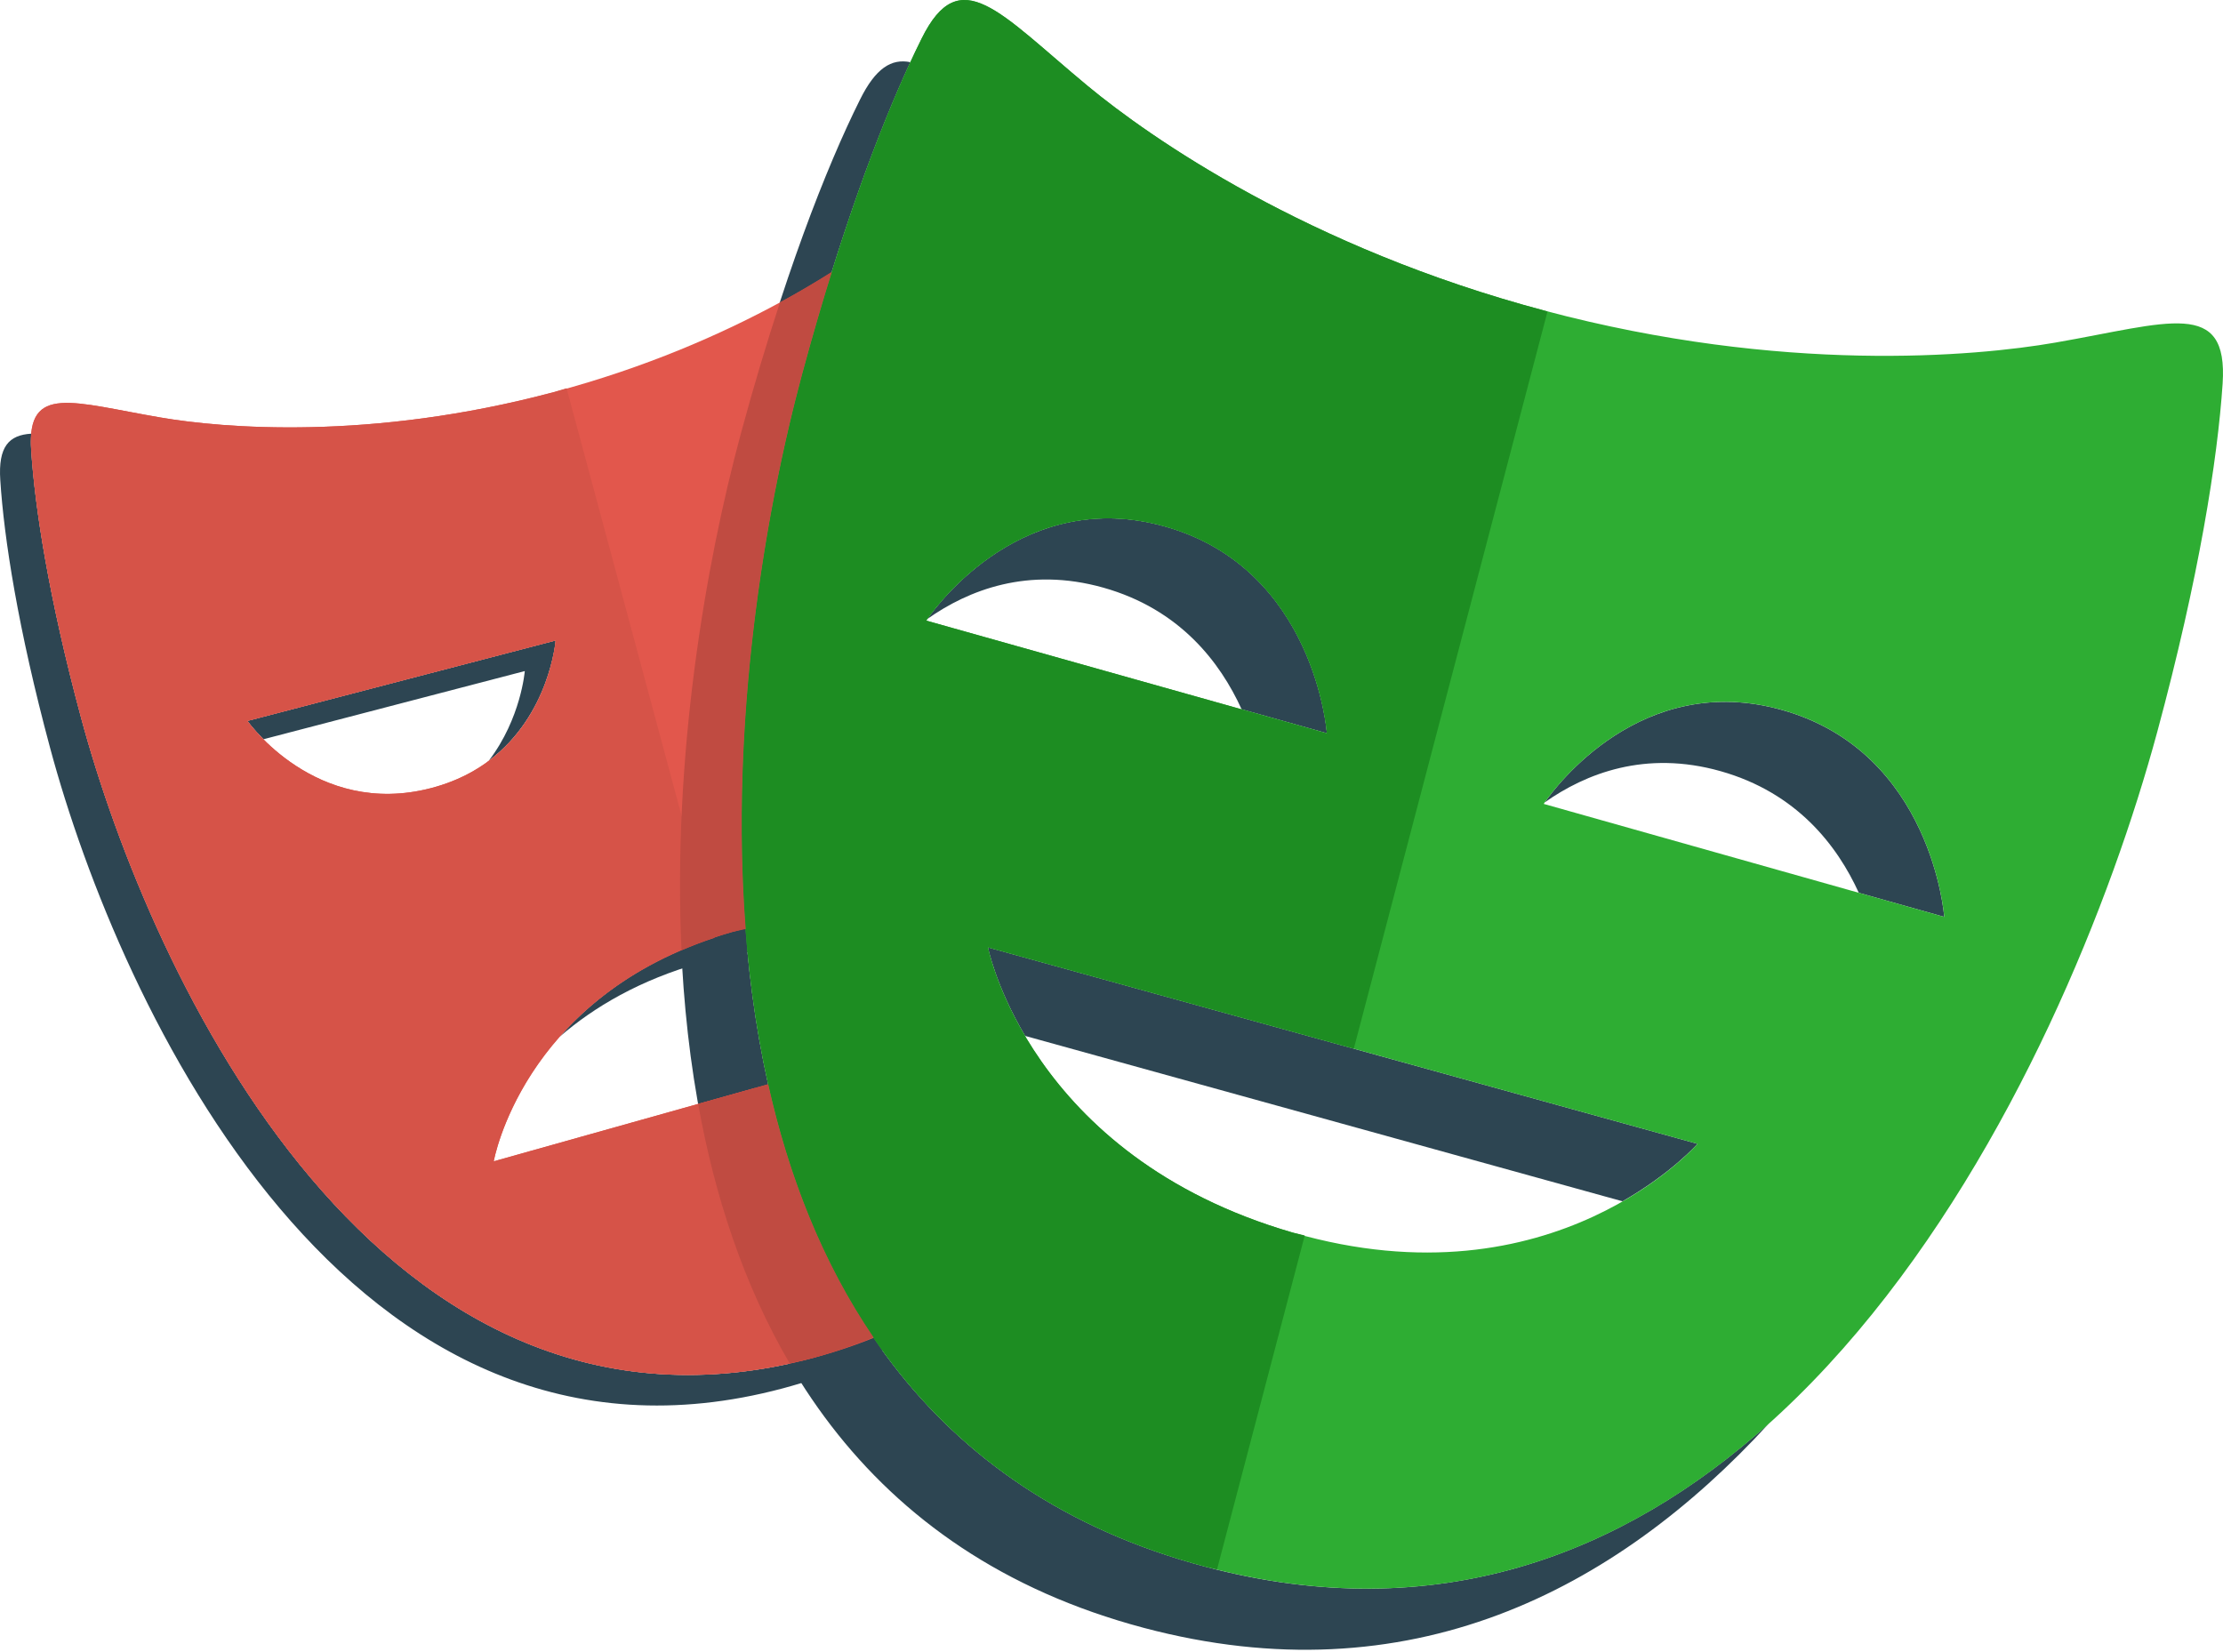
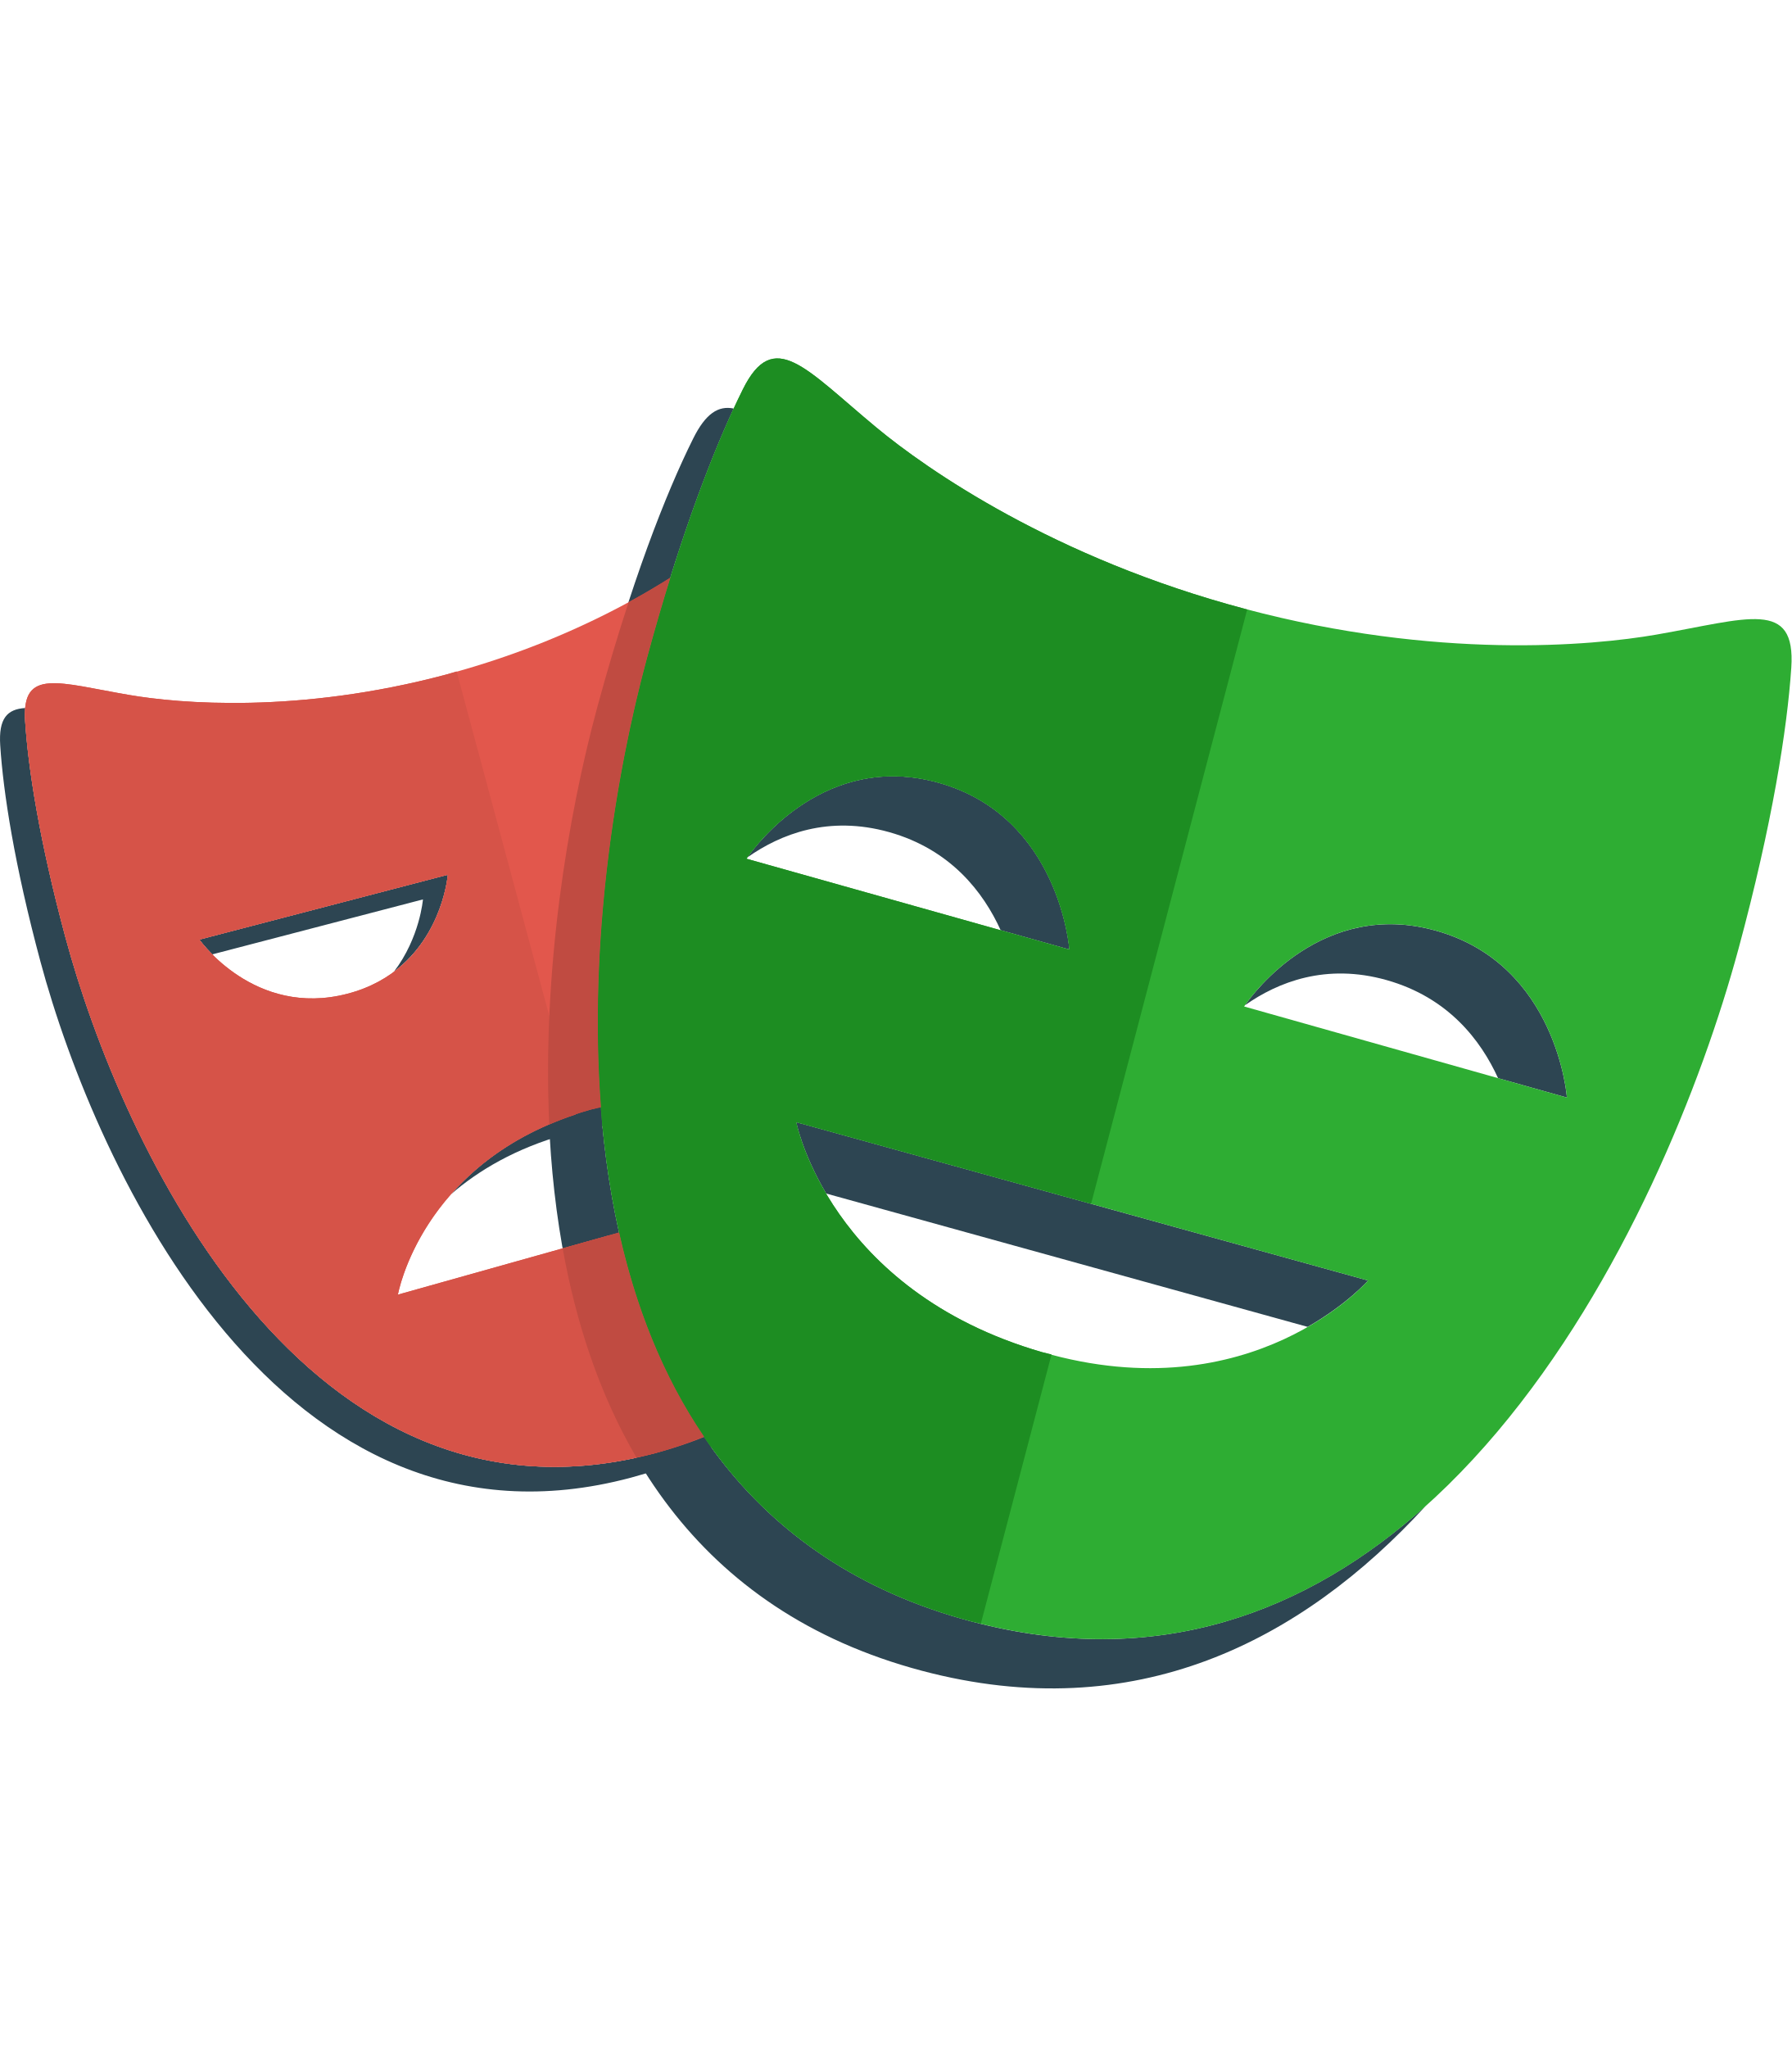
- <svg xmlns="http://www.w3.org/2000/svg" width="70" height="52" viewBox="0 0 70 52" fill="none">
+ <svg xmlns="http://www.w3.org/2000/svg" width="70" height="80" viewBox="0 0 70 52" fill="none">
  <path d="M23.073 29.345C20.46 30.08 18.745 31.368 17.616 32.654C18.698 31.717 20.146 30.856 22.101 30.308C24.1 29.747 25.805 29.75 27.215 30.02V28.928C26.012 28.82 24.634 28.906 23.073 29.345ZM17.497 20.17L7.792 22.703C7.792 22.703 7.969 22.95 8.296 23.28L16.525 21.133C16.525 21.133 16.408 22.621 15.395 23.952C17.311 22.517 17.497 20.17 17.497 20.17ZM25.62 42.76C11.963 46.404 4.738 30.727 2.55 22.591C1.539 18.835 1.098 15.991 0.981 14.155C0.968 13.964 0.974 13.804 0.987 13.657C0.279 13.699 -0.06 14.064 0.009 15.118C0.126 16.952 0.568 19.797 1.578 23.554C3.765 31.689 10.991 47.365 24.648 43.722C27.621 42.929 29.854 41.484 31.53 39.64C29.985 41.022 28.051 42.111 25.62 42.76ZM28.186 10.576V11.539H33.543C33.433 11.198 33.322 10.891 33.213 10.576H28.186Z" fill="#2D4552" />
  <path d="M34.74 18.505C37.149 19.182 38.423 20.855 39.097 22.336L41.783 23.091C41.783 23.091 41.417 17.91 36.685 16.579C32.258 15.333 29.534 19.015 29.203 19.491C30.491 18.583 32.371 17.839 34.74 18.505ZM56.122 22.36C51.691 21.108 48.968 24.798 48.642 25.268C49.931 24.36 51.81 23.616 54.178 24.285C56.584 24.964 57.857 26.634 58.532 28.116L61.222 28.874C61.222 28.874 60.85 23.692 56.122 22.36ZM53.453 36.021L31.109 29.834C31.109 29.834 31.351 31.049 32.279 32.622L51.092 37.831C52.641 36.944 53.453 36.021 53.453 36.021ZM37.962 49.339C20.269 44.641 22.408 22.313 25.271 11.732C26.45 7.372 27.662 4.131 28.667 1.958C28.067 1.836 27.57 2.149 27.08 3.138C26.012 5.281 24.648 8.771 23.328 13.657C20.465 24.238 18.326 46.565 36.018 51.264C44.357 53.476 50.854 50.113 55.697 44.832C51.1 48.955 45.231 51.267 37.962 49.339Z" fill="#2D4552" />
  <path d="M28.186 37.528V33.022L15.547 36.572C15.547 36.572 16.481 31.197 23.073 29.345C25.072 28.784 26.777 28.788 28.186 29.057V10.576H34.515C33.826 8.467 33.159 6.844 32.599 5.715C31.673 3.848 30.724 5.086 28.568 6.872C27.05 8.128 23.213 10.807 17.44 12.348C11.666 13.89 6.999 13.482 5.051 13.147C2.29 12.676 0.846 12.075 0.981 14.155C1.099 15.99 1.54 18.834 2.551 22.591C4.737 30.727 11.964 46.403 25.621 42.759C29.188 41.807 31.706 39.926 33.451 37.527H28.186V37.528ZM7.791 22.703L17.496 20.17C17.496 20.17 17.213 23.868 13.575 24.818C9.936 25.767 7.791 22.703 7.791 22.703Z" fill="#E2574C" />
  <path d="M64.713 10.79C62.19 11.228 56.137 11.774 48.657 9.788C41.175 7.803 36.211 4.332 34.245 2.701C31.456 0.388 30.23 -1.22 29.023 1.212C27.956 3.356 26.591 6.846 25.271 11.732C22.409 22.313 20.27 44.64 37.962 49.339C55.65 54.033 65.066 33.636 67.928 23.055C69.249 18.17 69.828 14.471 69.988 12.086C70.169 9.384 68.296 10.168 64.713 10.79ZM29.167 19.544C29.167 19.544 31.955 15.248 36.684 16.58C41.415 17.911 41.782 23.093 41.782 23.093L29.167 19.544ZM40.71 38.817C32.392 36.404 31.11 29.834 31.11 29.834L53.453 36.022C53.453 36.021 48.943 41.2 40.71 38.817ZM48.61 25.316C48.61 25.316 51.394 21.024 56.122 22.359C60.85 23.692 61.222 28.874 61.222 28.874L48.61 25.316Z" fill="#2EAD33" />
  <path d="M23.769 34.263L15.547 36.571C15.547 36.571 16.44 31.531 22.497 29.534L17.841 12.227L17.439 12.348C11.665 13.891 6.998 13.481 5.05 13.147C2.289 12.676 0.845 12.075 0.98 14.155C1.098 15.99 1.539 18.834 2.55 22.591C4.736 30.727 11.963 46.403 25.62 42.759L26.022 42.634L23.769 34.263ZM7.791 22.703L17.496 20.17C17.496 20.17 17.213 23.868 13.575 24.818C9.936 25.767 7.791 22.703 7.791 22.703Z" fill="#D65348" />
  <path d="M41.085 38.907L40.709 38.817C32.391 36.404 31.108 29.834 31.108 29.834L42.63 33.024L48.73 9.807L48.656 9.788C41.175 7.803 36.211 4.332 34.243 2.701C31.455 0.388 30.229 -1.22 29.022 1.212C27.956 3.356 26.591 6.846 25.271 11.732C22.409 22.313 20.27 44.64 37.962 49.338L38.324 49.419L41.085 38.907ZM29.167 19.544C29.167 19.544 31.955 15.248 36.684 16.58C41.415 17.911 41.782 23.093 41.782 23.093L29.167 19.544Z" fill="#1D8D22" />
  <path d="M24.189 34.145L21.984 34.764C22.505 37.673 23.423 40.465 24.864 42.931C25.115 42.876 25.364 42.829 25.619 42.759C26.289 42.58 26.91 42.359 27.508 42.117C25.897 39.75 24.832 37.024 24.189 34.145ZM23.328 13.658C22.195 17.847 21.181 23.876 21.46 29.924C21.959 29.709 22.487 29.509 23.073 29.344L23.481 29.254C22.984 22.794 24.059 16.211 25.271 11.732C25.578 10.599 25.886 9.546 26.193 8.563C25.699 8.874 25.166 9.194 24.56 9.523C24.151 10.774 23.738 12.14 23.328 13.658Z" fill="#C04B41" />
</svg>
